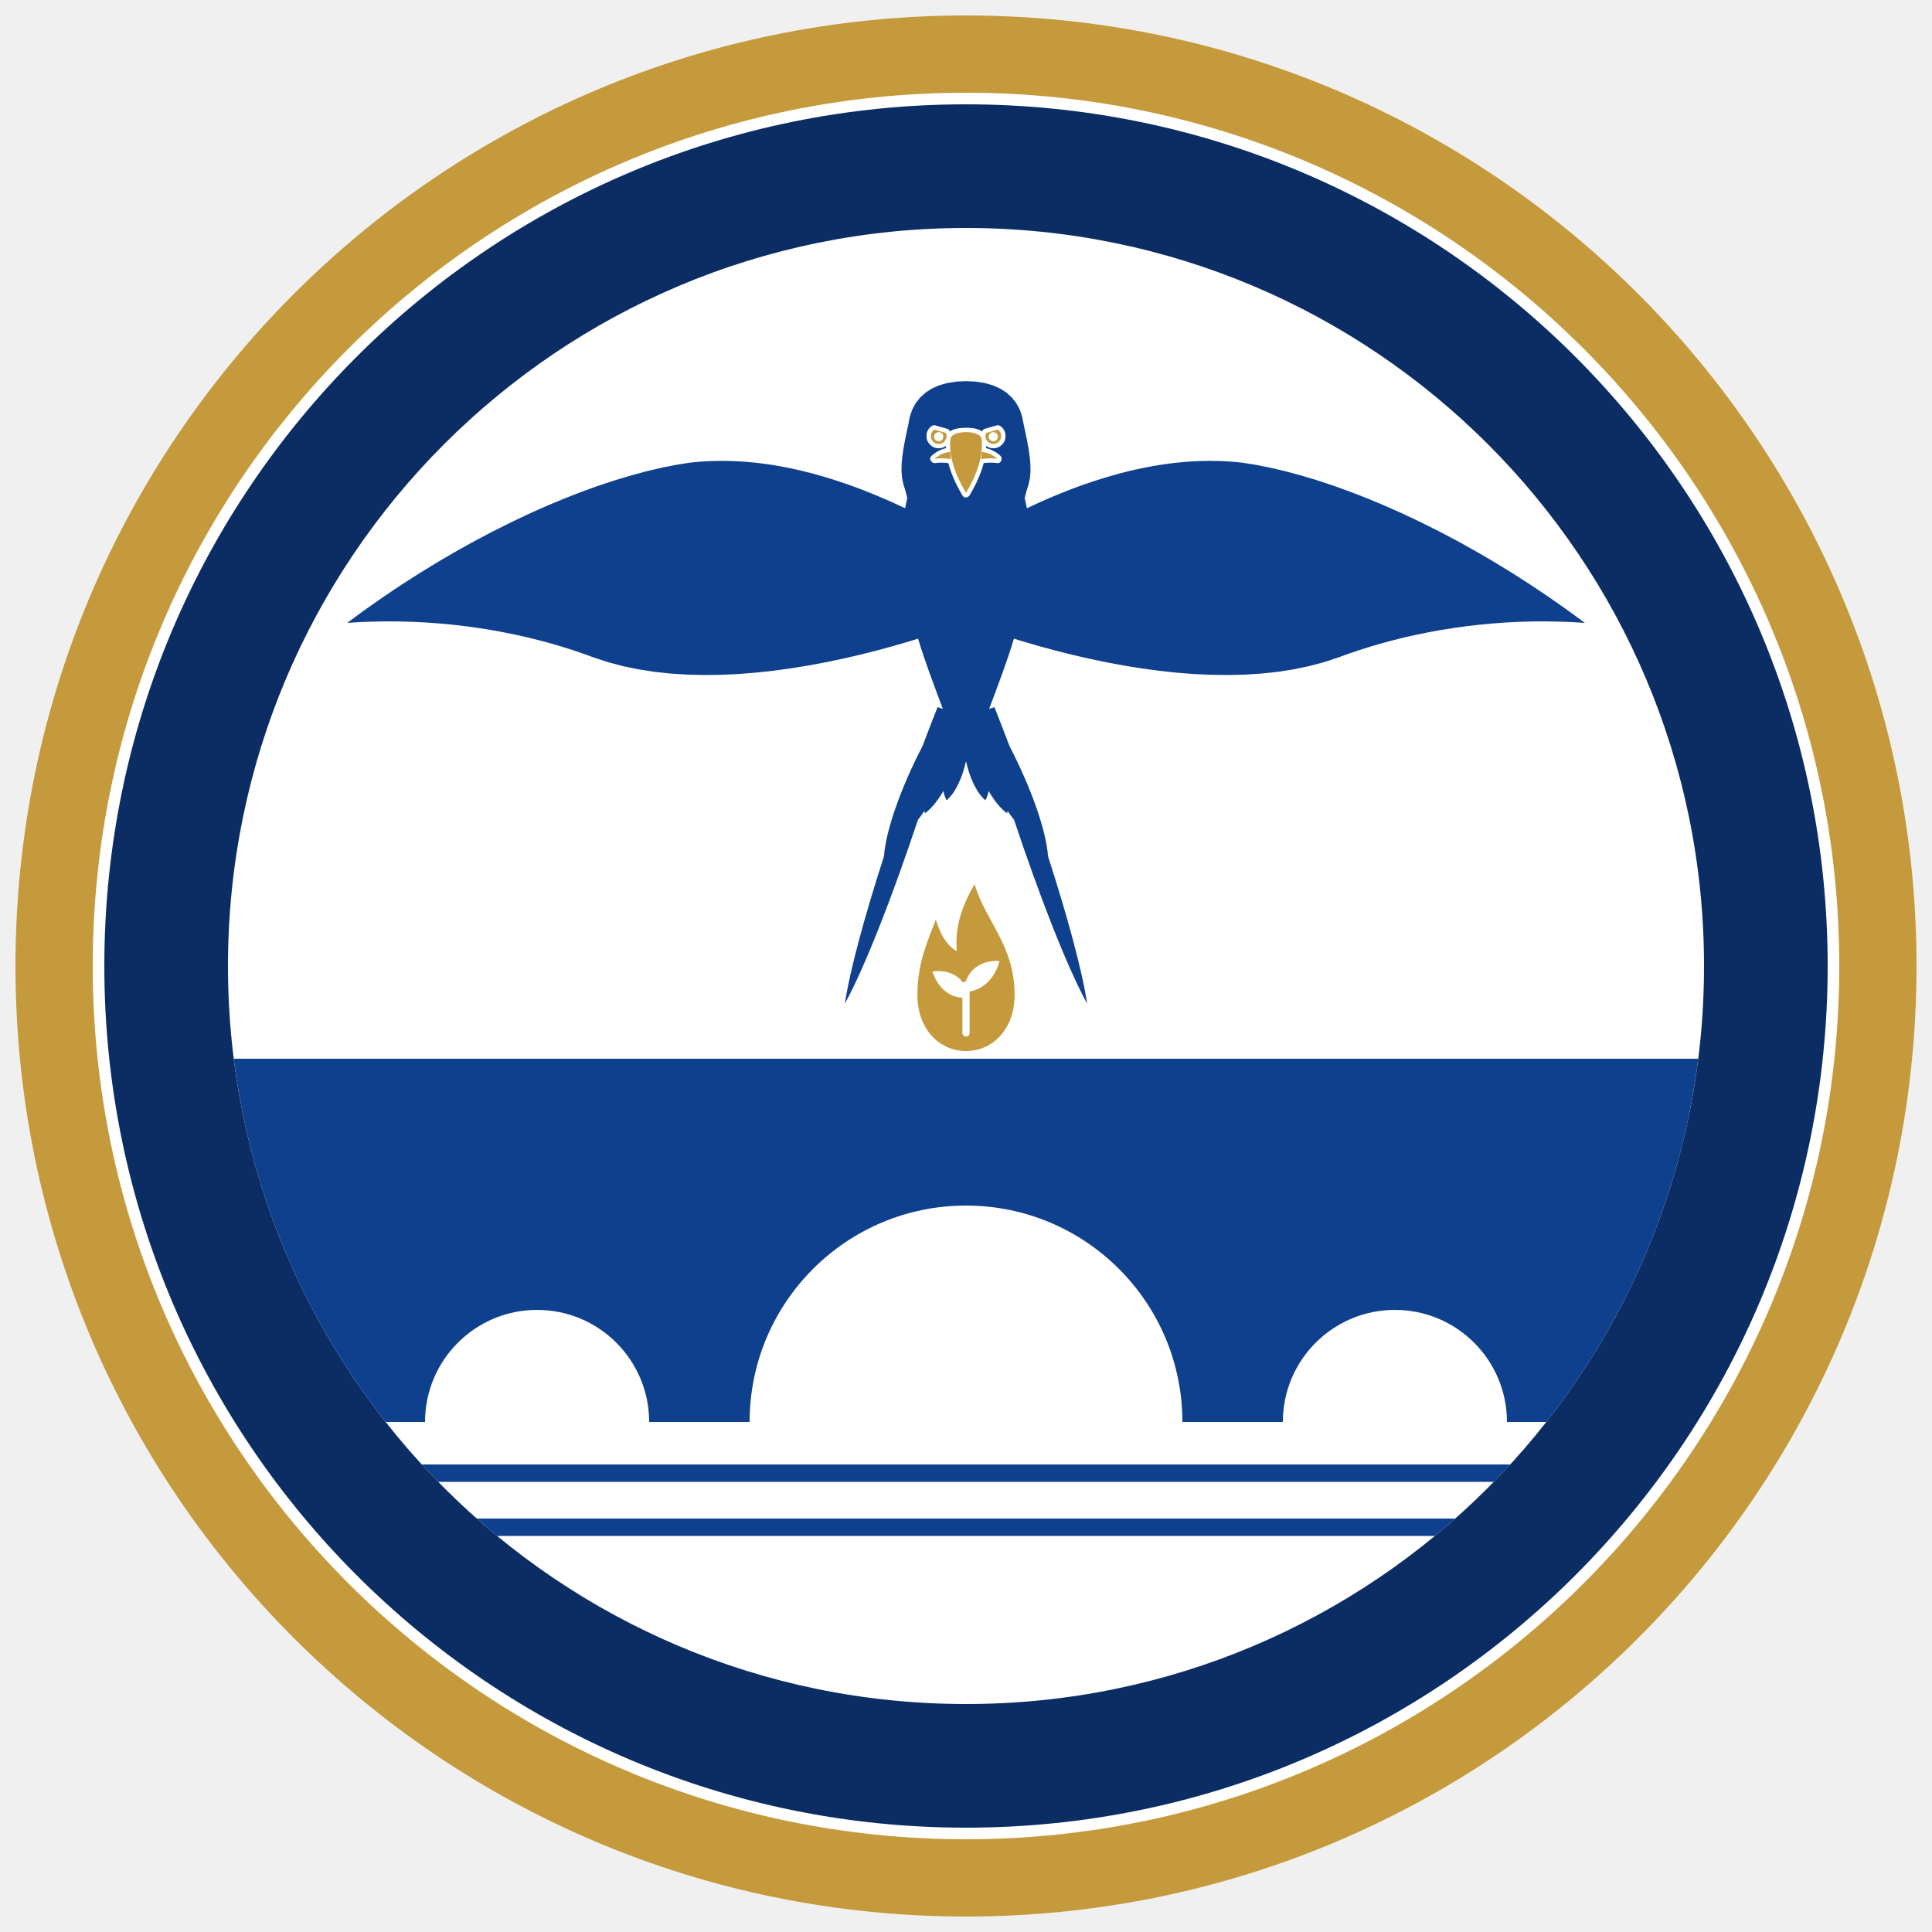
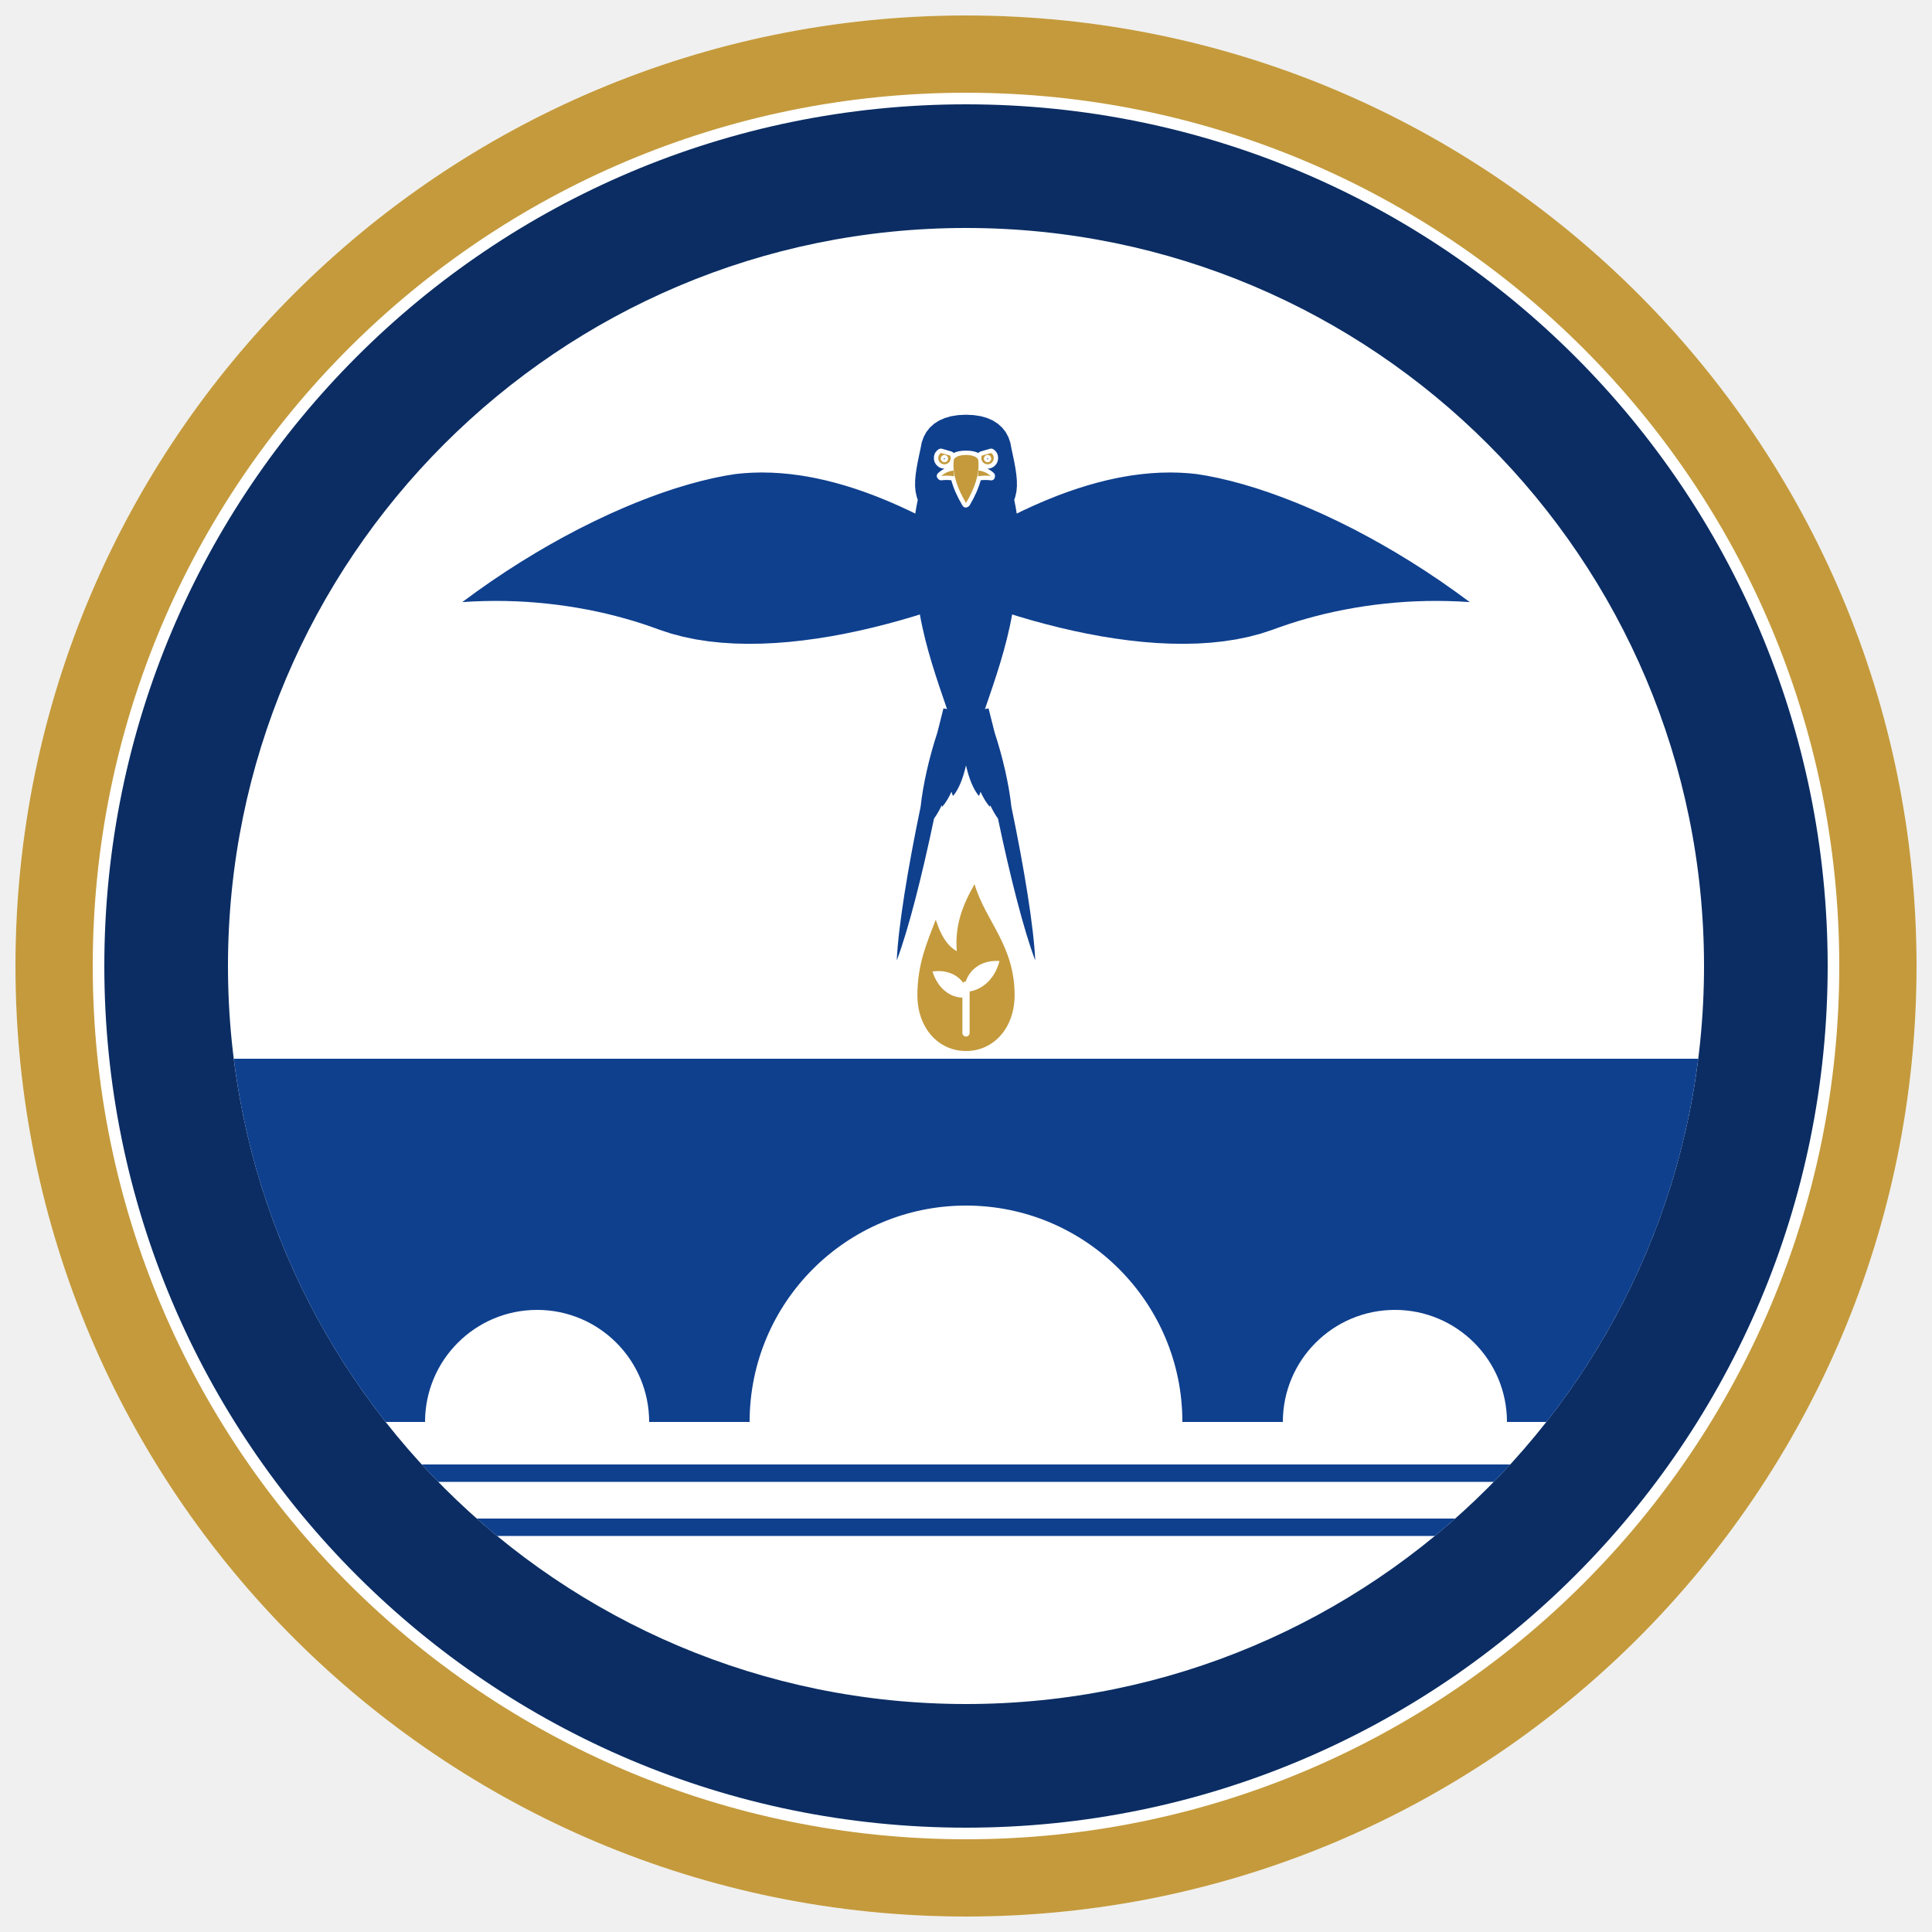
<svg xmlns="http://www.w3.org/2000/svg" viewBox="0 0 1000 1000" role="img" aria-label="קריית חינוך דרור · משלחת לגרמניה 2026">
  <path fill="#FFFFFF" d="M8 500C8 771.72 228.28 992 500 992C771.72 992 992 771.72 992 500C992 228.28 771.72 8 500 8C228.28 8 8 228.28 8 500Z" />
  <path fill="#0B2D63" d="M54 500C54 746.32 253.68 946 500 946C746.32 946 946 746.32 946 500C946 253.68 746.32 54 500 54C253.68 54 54 253.68 54 500ZM118 500C118 289.03 289.03 118 500 118C710.97 118 882 289.03 882 500C882 710.97 710.97 882 500 882C289.03 882 118 710.97 118 500Z" />
-   <path fill="#0F408E" d="M879.01 548H120.99C129.82 618.43 157.82 682.89 199.6 736H220C220 703.97 245.97 678 278 678C310.03 678 336 703.97 336 736H388C388 674.14 438.14 624 500 624C561.86 624 612 674.14 612 736H664C664 703.97 689.97 678 722 678C754.03 678 780 703.97 780 736H800.4C842.18 682.89 870.18 618.43 879.01 548ZM485.29 366.01C482.7 372.53 480.08 379.29 477.47 386.22C466.94 406.48 458.57 429.01 457.54 443.23C447.68 473.77 439.93 502.02 437.28 519.52C447.84 500.27 462.2 463.15 475.1 424.4C476.22 422.95 477.35 421.39 478.45 419.74C478.53 420.15 478.62 420.56 478.72 420.96C482.1 418.53 485.37 414.45 488.29 409.43C488.67 411.21 489.21 412.83 489.92 414.24C494.54 410.38 498.06 402.64 500 394.03C501.94 402.64 505.46 410.38 510.08 414.24C510.79 412.83 511.33 411.21 511.71 409.43C514.63 414.45 517.9 418.53 521.28 420.96C521.38 420.56 521.47 420.15 521.55 419.74C522.65 421.39 523.78 422.95 524.9 424.4C537.8 463.15 552.16 500.27 562.72 519.52C560.07 502.02 552.32 473.77 542.46 443.23C541.43 429.01 533.06 406.48 522.53 386.22C519.92 379.29 517.3 372.53 514.71 366.01L511.99 366.93C516.55 354.61 521.16 342.76 524.81 330.56L528.64 331.75L537.26 334.27L546.02 336.66L554.87 338.89L563.81 340.95L572.8 342.83L581.83 344.51L590.88 345.96L599.92 347.19L608.92 348.16L617.88 348.87L626.76 349.28L635.55 349.39L644.23 349.19L652.78 348.65L661.16 347.76L669.36 346.49L677.35 344.84L685.11 342.8L692.64 340.32L698.08 338.35L703.65 336.47L709.35 334.66L715.16 332.97L721.1 331.38L727.14 329.88L733.27 328.5L739.52 327.24L745.85 326.08L752.28 325.07L758.79 324.16L765.37 323.39L772.04 322.75L778.77 322.24L785.57 321.9L792.42 321.68L799.33 321.63L806.29 321.73L813.29 321.97L820.32 322.4L810.88 315.48L801.39 308.83L791.87 302.45L782.35 296.36L772.82 290.55L767.12 287.23V287.2L765.19 286.11L763.32 285.03L759.6 282.96L756.27 281.08L754.96 280.39L753.87 279.78L749.28 277.37L745.48 275.35L744.7 274.96L744.48 274.84L735.17 270.19L734.97 270.09L734.8 270.01L732.74 269.04L725.96 265.84L725.34 265.56L724.26 265.06L720.42 263.38L716.87 261.8L715.52 261.23L713.86 260.51L711.4 259.51L707.91 258.04L705.29 257.03L703.66 256.36L701.82 255.67L699.1 254.62L695.77 253.41L693.67 252.62L692.46 252.21L690.48 251.49L686.25 250.09L683.93 249.3L683.03 249.02L682.03 248.69L675.86 246.83L674.45 246.4L674.26 246.35L673.8 246.21L665.8 244.04L665.56 243.99L665.28 243.91L662.92 243.36L658.05 242.21L657.42 242.08L656.43 241.85L653.83 241.36L650.56 240.7L649.11 240.46L647.94 240.24L646.72 240.07L643.36 239.52L641.21 239.31L640.46 239.21L639.26 239.12L637.64 238.96L635.26 238.83L633.87 238.72L633.08 238.7L631.87 238.64L628.19 238.57L627.24 238.55L626.96 238.55L626.08 238.53L621.36 238.63L620.57 238.65L620.44 238.65L620.27 238.66L614.42 238.99L614.05 239.03L613.87 239.04L612.5 239.17L608.54 239.54L607.91 239.62L607.13 239.7L604.84 240.01L602.65 240.29L601.71 240.44L600.36 240.63L598.28 241L596.73 241.24L595.27 241.53L593.56 241.83L592.14 242.13L590.8 242.39L588.61 242.88L586.74 243.27L585.8 243.5L584.84 243.72L582.03 244.44L579.9 244.96L579.23 245.15L578.87 245.24L573.37 246.8L573.04 246.89L573.02 246.9L572.88 246.93L566.88 248.82L566.48 248.95L566.16 249.05L564.38 249.66L560.87 250.85L560.14 251.12L559.26 251.43L557.29 252.16L554.85 253.06L553.45 253.61L552.35 254.02L550.74 254.68L548.81 255.44L546.94 256.21L545.44 256.82L544.25 257.34L542.77 257.96L540.58 258.93L538.51 259.83L537.23 260.41L536.74 260.63L534.83 261.52L531.57 263.02L531.5 263.05C531.19 261.35 530.82 259.65 530.4 257.95L530.67 256.59L531.43 253.74L532.35 250.9L533.08 247.59L533.38 244.06L533.33 240.34L532.98 236.43L532.4 232.36L531.63 228.16L530.74 223.83L529.79 219.4L529.03 215.47L527.76 211.87L525.99 208.62L523.71 205.73L520.96 203.23L517.72 201.14L513.99 199.48L509.8 198.27L505.13 197.53L500 197.27L494.87 197.53L490.2 198.27L486.01 199.48L482.28 201.14L479.04 203.23L476.29 205.73L474.01 208.62L472.24 211.87L470.97 215.47L470.21 219.4L469.26 223.83L468.37 228.16L467.6 232.36L467.02 236.43L466.67 240.34L466.62 244.06L466.92 247.59L467.65 250.9L468.57 253.74L469.33 256.59L469.6 257.95C469.18 259.65 468.81 261.35 468.5 263.05L468.43 263.02L465.17 261.52L463.26 260.63L462.77 260.41L461.49 259.83L459.42 258.93L457.23 257.96L455.75 257.34L454.56 256.82L453.06 256.21L451.19 255.44L449.26 254.68L447.65 254.02L446.55 253.61L445.15 253.06L442.71 252.16L440.74 251.43L439.86 251.12L439.13 250.85L435.62 249.66L433.84 249.05L433.52 248.95L433.12 248.82L427.12 246.93L426.98 246.9L426.96 246.89L426.63 246.8L421.13 245.24L420.77 245.15L420.1 244.96L417.97 244.44L415.16 243.72L414.2 243.5L413.26 243.27L411.39 242.88L409.2 242.39L407.86 242.13L406.44 241.83L404.73 241.53L403.27 241.24L401.72 241L399.64 240.63L398.29 240.44L397.35 240.29L395.16 240.01L392.87 239.7L392.09 239.62L391.46 239.54L387.5 239.17L386.13 239.04L385.95 239.03L385.58 238.99L379.73 238.66L379.56 238.65L379.43 238.65L378.64 238.63L373.92 238.53L373.04 238.55L372.76 238.55L371.81 238.57L368.13 238.64L366.92 238.7L366.13 238.72L364.74 238.83L362.36 238.96L360.74 239.12L359.54 239.21L358.79 239.31L356.64 239.52L353.28 240.07L352.06 240.24L350.89 240.46L349.44 240.7L346.17 241.36L343.57 241.85L342.58 242.08L341.95 242.21L337.08 243.36L334.72 243.91L334.44 243.99L334.2 244.04L326.2 246.21L325.74 246.35L325.55 246.4L324.14 246.83L317.97 248.69L316.97 249.02L316.07 249.3L313.75 250.09L309.52 251.49L307.54 252.21L306.33 252.62L304.23 253.41L300.9 254.62L298.18 255.67L296.34 256.36L294.71 257.03L292.09 258.04L288.6 259.51L286.14 260.51L284.48 261.23L283.13 261.8L279.58 263.38L275.74 265.06L274.66 265.56L274.04 265.84L267.26 269.04L265.2 270.01L265.03 270.09L264.83 270.19L255.52 274.84L255.3 274.96L254.52 275.35L250.72 277.37L246.13 279.78L245.04 280.39L243.73 281.08L240.4 282.96L236.68 285.03L234.81 286.11L232.88 287.2V287.23L227.18 290.55L217.65 296.36L208.13 302.45L198.61 308.83L189.12 315.48L179.68 322.4L186.71 321.97L193.71 321.73L200.67 321.63L207.58 321.68L214.43 321.9L221.23 322.24L227.96 322.75L234.63 323.39L241.21 324.16L247.72 325.07L254.15 326.08L260.48 327.24L266.73 328.5L272.86 329.88L278.9 331.38L284.84 332.97L290.65 334.66L296.35 336.47L301.92 338.35L307.36 340.32L314.89 342.8L322.65 344.84L330.64 346.49L338.84 347.76L347.22 348.65L355.77 349.19L364.45 349.39L373.24 349.28L382.12 348.87L391.08 348.16L400.08 347.19L409.12 345.96L418.17 344.51L427.2 342.83L436.19 340.95L445.13 338.89L453.98 336.66L462.74 334.27L471.36 331.75L475.19 330.56C478.84 342.76 483.45 354.61 488.01 366.93ZM781.71 758H218.29C221.08 761.05 223.92 764.05 226.81 767H773.19C776.08 764.05 778.92 761.05 781.71 758ZM753.24 786H246.76C250.21 789.06 253.73 792.06 257.29 795H742.71C746.27 792.06 749.79 789.06 753.24 786ZM479.55 225.7Q479.55 222.41 482.25 220.52Q483.12 219.9 484.15 220.2L490.25 221.94Q491.27 222.24 491.69 223.21Q491.7 223.25 491.72 223.29Q494.27 221.42 500 221.42Q505.73 221.42 508.28 223.29Q508.3 223.25 508.31 223.21Q508.73 222.24 509.75 221.94L515.85 220.2Q516.88 219.9 517.75 220.52Q520.45 222.41 520.45 225.7Q520.45 228.32 518.6 230.17Q516.75 232.03 514.13 232.03Q512.05 232.03 510.45 230.85Q510.43 231.42 510.4 231.98Q514.48 232.92 517.67 235.78Q518.55 236.57 518.39 237.75Q518.09 239.97 515.87 239.67Q512.85 239.26 509.16 239.7Q507.13 247.48 501.93 256.29Q501.64 256.79 501.14 257.08Q500.18 257.65 499.41 257.46Q498.64 257.26 498.07 256.29Q492.87 247.48 490.84 239.7Q487.15 239.26 484.13 239.67Q482.95 239.83 482.16 238.94Q480.66 237.28 482.33 235.78Q485.52 232.92 489.6 231.98Q489.57 231.42 489.55 230.85Q487.95 232.03 485.87 232.03Q483.25 232.03 481.4 230.17Q479.55 228.32 479.55 225.7ZM485.73 226.05Q485.73 226.19 485.87 226.19Q486.01 226.19 486.01 226.05Q486.01 225.9 485.87 225.9Q485.73 225.9 485.73 226.05ZM513.99 226.05Q513.99 226.19 514.13 226.19Q514.27 226.19 514.27 226.05Q514.27 225.9 514.13 225.9Q513.99 225.9 513.99 226.05Z" />
-   <path fill="#C49A3C" d="M8 500C8 771.72 228.28 992 500 992C771.72 992 992 771.72 992 500C992 228.28 771.72 8 500 8C228.28 8 8 228.28 8 500ZM48 500C48 250.37 250.37 48 500 48C749.63 48 952 250.37 952 500C952 749.63 749.63 952 500 952C250.37 952 48 749.63 48 500ZM504.42 457.64C497.62 469.54 494.22 479.74 495.24 492.32C490.82 489.94 487.08 484.84 484.36 476C479.94 487.56 474.84 498.78 474.84 515.1C474.84 532.1 485.72 544 500 544C514.28 544 525.16 532.1 525.16 515.1C525.16 489.26 510.2 477.02 504.42 457.64ZM501.87 513.19V534.65C501.87 535.68 501.03 536.52 500 536.52C498.97 536.52 498.13 535.68 498.13 534.65V516.35C491.76 516.28 485.36 511.56 482.66 502.86C489.61 501.83 495.39 504.31 498.53 508.67C498.85 508.27 499.33 508 499.88 507.96C502.26 501.01 508.95 496.8 517.34 497.42C514.93 506.76 508.51 512.1 501.87 513.19ZM491.91 227.49C491.06 236.43 494.47 245.79 500 255.16C505.53 245.79 508.94 236.43 508.09 227.49C508.09 222.38 491.91 222.38 491.91 227.49ZM481.78 225.7C481.78 227.96 483.61 229.79 485.87 229.79C488.13 229.79 489.96 227.96 489.96 225.7C489.96 225.13 489.84 224.59 489.63 224.1L483.54 222.35C482.48 223.09 481.78 224.31 481.78 225.7ZM510.04 225.7C510.04 227.96 511.87 229.79 514.13 229.79C516.39 229.79 518.22 227.96 518.22 225.7C518.22 224.31 517.52 223.09 516.46 222.35L510.37 224.1C510.16 224.59 510.04 225.13 510.04 225.7ZM508.17 233.88 507.83 237.62Q512.43 236.94 516.17 237.45Q512.77 234.39 508.17 233.88ZM491.83 233.88Q487.23 234.39 483.83 237.45Q487.57 236.94 492.17 237.62ZM511.75 226.04C511.75 224.73 512.81 223.66 514.13 223.66C515.45 223.66 516.51 224.73 516.51 226.04C516.51 227.36 515.45 228.43 514.13 228.43C512.81 228.43 511.75 227.36 511.75 226.04ZM483.49 226.04C483.49 224.73 484.55 223.66 485.87 223.66C487.19 223.66 488.25 224.73 488.25 226.04C488.25 227.36 487.19 228.43 485.87 228.43C484.55 228.43 483.49 227.36 483.49 226.04Z" />
+   <path fill="#0F408E" d="M879.01 548H120.99C129.82 618.43 157.82 682.89 199.6 736H220C220 703.97 245.97 678 278 678C310.03 678 336 703.97 336 736H388C388 674.14 438.14 624 500 624C561.86 624 612 674.14 612 736H664C664 703.97 689.97 678 722 678C754.03 678 780 703.97 780 736H800.4C842.18 682.89 870.18 618.43 879.01 548ZM488.33 366.64C487.28 370.69 486.24 374.86 485.2 379.1C480.99 391.87 477.76 405.92 476.51 417.58C469.92 449.19 464.92 479.78 464.16 497.12C470.05 481.67 477.17 453.66 483.45 423.7C484.84 421.79 486.18 419.47 487.44 416.83C487.51 417.09 487.59 417.35 487.68 417.6C489.42 415.66 491.04 412.98 492.49 409.8C492.72 410.59 492.98 411.32 493.28 412C496.2 408.65 498.5 402.83 500 396.17C501.5 402.83 503.8 408.65 506.72 412C507.02 411.32 507.28 410.59 507.51 409.8C508.96 412.98 510.58 415.66 512.32 417.6C512.41 417.35 512.49 417.09 512.56 416.83C513.82 419.47 515.16 421.79 516.55 423.7C522.83 453.66 529.95 481.67 535.84 497.12C535.08 479.78 530.08 449.19 523.49 417.58C522.24 405.92 519.01 391.87 514.8 379.1C513.76 374.86 512.72 370.69 511.67 366.64L509.82 367.02C515.23 351.26 520.8 335.28 523.88 318.04L527.39 319.13L534.29 321.15L541.3 323.05L548.38 324.84L555.53 326.49L562.72 327.99L569.94 329.34L577.18 330.5L584.41 331.48L591.62 332.26L598.78 332.82L605.89 333.15L612.92 333.24L619.87 333.08L626.7 332.65L633.41 331.93L639.96 330.92L646.36 329.6L652.57 327.96L658.59 325.98L662.95 324.41L667.4 322.9L671.96 321.46L676.61 320.11L681.36 318.83L686.19 317.63L691.1 316.53L696.1 315.52L701.16 314.6L706.3 313.78L711.51 313.05L716.78 312.44L722.11 311.93L727.49 311.52L732.93 311.24L738.42 311.07L743.94 311.03L749.51 311.11L755.11 311.31L760.74 311.65L753.18 306.11L745.59 300.79L737.98 295.69L730.36 290.82L722.74 286.17L718.18 283.51V283.49L716.63 282.62L715.14 281.75L712.16 280.1L709.49 278.59L708.45 278.04L707.58 277.56L703.9 275.62L700.87 274.01L700.24 273.69L700.07 273.6L692.61 269.88L692.45 269.8L692.32 269.73L690.67 268.96L685.25 266.4L684.75 266.18L683.89 265.77L680.82 264.43L677.97 263.17L676.9 262.72L675.57 262.14L673.6 261.33L670.8 260.16L668.71 259.35L667.41 258.82L665.93 258.27L663.76 257.42L661.09 256.46L659.42 255.83L658.45 255.5L656.86 254.92L653.48 253.8L651.62 253.17L650.9 252.95L650.11 252.68L645.17 251.19L644.04 250.85L643.89 250.8L643.52 250.69L637.12 248.96L636.93 248.92L636.7 248.86L634.81 248.42L630.92 247.49L630.41 247.39L629.62 247.21L627.55 246.81L624.93 246.28L623.77 246.1L622.83 245.92L621.86 245.78L619.17 245.34L617.44 245.18L616.85 245.09L615.88 245.02L614.59 244.9L612.69 244.79L611.58 244.71L610.94 244.69L609.98 244.64L607.03 244.58L606.27 244.56L606.05 244.57L605.34 244.56L601.56 244.64L600.93 244.65L600.83 244.65L600.69 244.65L596.02 244.92L595.72 244.95L595.58 244.96L594.48 245.07L591.31 245.36L590.81 245.43L590.18 245.49L588.35 245.74L586.6 245.96L585.85 246.08L584.77 246.23L583.11 246.52L581.87 246.72L580.7 246.95L579.33 247.19L578.19 247.43L577.12 247.64L575.37 248.03L573.88 248.35L573.12 248.53L572.35 248.7L570.1 249.28L568.4 249.7L567.86 249.85L567.58 249.92L563.18 251.16L562.91 251.24L562.89 251.24L562.78 251.28L557.98 252.78L557.67 252.89L557.41 252.97L555.99 253.46L553.18 254.41L552.59 254.63L551.89 254.87L550.31 255.46L548.36 256.18L547.24 256.61L546.36 256.95L545.07 257.47L543.53 258.08L542.03 258.7L540.83 259.19L539.88 259.6L538.7 260.09L536.95 260.87L535.28 261.59L534.26 262.06L533.87 262.23L532.34 262.94L529.74 264.14L529.24 264.38L529.03 264.48L526.26 265.84C525.91 263.5 525.49 261.15 524.97 258.77L525.54 256.99L526.11 254.38L526.36 251.6L526.32 248.65L526.04 245.57L525.58 242.36L524.97 239.04L524.27 235.62L523.52 232.13L522.92 229.02L521.91 226.18L520.52 223.61L518.72 221.34L516.54 219.36L513.99 217.71L511.05 216.4L507.73 215.44L504.05 214.86L500 214.66L495.95 214.86L492.27 215.44L488.95 216.4L486.01 217.71L483.46 219.36L481.28 221.34L479.48 223.61L478.09 226.18L477.08 229.02L476.48 232.13L475.73 235.62L475.03 239.04L474.42 242.36L473.96 245.57L473.68 248.65L473.64 251.6L473.89 254.38L474.46 256.99L475.03 258.77C474.51 261.15 474.09 263.5 473.74 265.84L470.97 264.48L470.76 264.38L470.26 264.14L467.66 262.94L466.13 262.23L465.74 262.06L464.72 261.59L463.05 260.87L461.3 260.09L460.12 259.6L459.17 259.19L457.97 258.7L456.47 258.08L454.93 257.47L453.64 256.95L452.76 256.61L451.64 256.18L449.69 255.46L448.11 254.87L447.41 254.63L446.82 254.41L444.01 253.46L442.59 252.97L442.33 252.89L442.02 252.78L437.22 251.28L437.11 251.24L437.09 251.24L436.82 251.16L432.42 249.92L432.14 249.85L431.6 249.7L429.9 249.28L427.65 248.7L426.88 248.53L426.12 248.35L424.63 248.03L422.88 247.64L421.81 247.43L420.67 247.19L419.3 246.95L418.13 246.72L416.89 246.52L415.23 246.23L414.15 246.08L413.4 245.96L411.65 245.74L409.82 245.49L409.19 245.43L408.69 245.36L405.52 245.07L404.42 244.96L404.28 244.95L403.98 244.92L399.31 244.65L399.17 244.65L399.07 244.65L398.44 244.64L394.66 244.56L393.95 244.57L393.73 244.56L392.97 244.58L390.02 244.64L389.06 244.69L388.42 244.71L387.31 244.79L385.41 244.9L384.12 245.02L383.15 245.09L382.56 245.18L380.83 245.34L378.14 245.78L377.17 245.92L376.23 246.1L375.07 246.28L372.45 246.81L370.38 247.21L369.59 247.39L369.08 247.49L365.19 248.42L363.3 248.86L363.07 248.92L362.88 248.96L356.48 250.69L356.11 250.8L355.96 250.85L354.83 251.19L349.89 252.68L349.1 252.95L348.38 253.17L346.52 253.8L343.14 254.92L341.55 255.5L340.58 255.83L338.91 256.46L336.24 257.42L334.07 258.27L332.59 258.82L331.29 259.35L329.2 260.16L326.4 261.33L324.43 262.14L323.1 262.72L322.03 263.17L319.18 264.43L316.11 265.77L315.25 266.18L314.75 266.4L309.33 268.96L307.68 269.73L307.55 269.8L307.39 269.88L299.93 273.6L299.76 273.69L299.13 274.01L296.1 275.62L292.42 277.56L291.55 278.04L290.51 278.59L287.84 280.1L284.86 281.75L283.37 282.62L281.82 283.49V283.51L277.26 286.17L269.64 290.82L262.02 295.69L254.41 300.79L246.82 306.11L239.26 311.65L244.89 311.31L250.49 311.11L256.06 311.03L261.58 311.07L267.07 311.24L272.51 311.52L277.89 311.93L283.22 312.44L288.49 313.05L293.7 313.78L298.84 314.6L303.9 315.52L308.9 316.53L313.81 317.63L318.64 318.83L323.39 320.11L328.04 321.46L332.6 322.9L337.05 324.41L341.41 325.98L347.43 327.96L353.64 329.6L360.04 330.92L366.59 331.93L373.3 332.65L380.13 333.08L387.08 333.24L394.11 333.15L401.22 332.82L408.38 332.26L415.59 331.48L422.82 330.5L430.06 329.34L437.28 327.99L444.47 326.49L451.62 324.84L458.7 323.05L465.71 321.15L472.61 319.13L476.12 318.04C479.2 335.28 484.77 351.26 490.18 367.02ZM781.71 758H218.29C221.08 761.05 223.92 764.05 226.81 767H773.19C776.08 764.05 778.92 761.05 781.71 758ZM753.24 786H246.76C250.21 789.06 253.73 792.06 257.29 795H742.71C746.27 792.06 749.79 789.06 753.24 786ZM483.38 237.1Q483.38 234.24 485.73 232.61Q486.61 232 487.63 232.29L492.43 233.68Q493.2 233.9 493.63 234.51Q495.78 233.25 500 233.25Q504.22 233.25 506.37 234.51Q506.8 233.9 507.57 233.68L512.37 232.29Q513.39 232 514.27 232.61Q516.62 234.24 516.62 237.1Q516.62 239.36 515.02 240.97Q513.42 242.57 511.16 242.57L511.09 242.57Q512.8 243.39 514.27 244.71Q515.15 245.5 514.99 246.68Q514.84 247.79 514.21 248.27Q513.58 248.75 512.47 248.59Q510.27 248.29 507.61 248.58Q505.97 254.66 501.93 261.49Q501.64 261.99 501.14 262.28Q500.18 262.85 499.41 262.65Q498.64 262.46 498.07 261.49Q494.03 254.66 492.39 248.58Q489.73 248.29 487.53 248.59Q486.36 248.75 485.57 247.87Q484.82 247.04 484.86 246.25Q484.9 245.46 485.73 244.71Q487.2 243.39 488.91 242.57L488.84 242.57Q486.58 242.57 484.98 240.97Q483.38 239.36 483.38 237.1ZM511.51 237.37Q511.51 237.28 511.49 237.21L510.8 237.41Q510.82 237.73 511.16 237.73Q511.51 237.73 511.51 237.37ZM488.51 237.21Q488.49 237.28 488.49 237.37Q488.49 237.73 488.84 237.73Q489.18 237.73 489.2 237.41Z" />
+   <path fill="#C49A3C" d="M8 500C8 771.72 228.28 992 500 992C771.72 992 992 771.72 992 500C992 228.28 771.72 8 500 8C228.28 8 8 228.28 8 500ZM48 500C48 250.37 250.37 48 500 48C749.63 48 952 250.37 952 500C952 749.63 749.63 952 500 952C250.37 952 48 749.63 48 500ZM504.42 457.64C497.62 469.54 494.22 479.74 495.24 492.32C490.82 489.94 487.08 484.84 484.36 476C479.94 487.56 474.84 498.78 474.84 515.1C474.84 532.1 485.72 544 500 544C514.28 544 525.16 532.1 525.16 515.1C525.16 489.26 510.2 477.02 504.42 457.64ZM501.87 513.19V534.65C501.87 535.68 501.03 536.52 500 536.52C498.97 536.52 498.13 535.68 498.13 534.65V516.35C491.76 516.28 485.36 511.56 482.66 502.86C489.61 501.83 495.39 504.31 498.53 508.67C498.85 508.27 499.33 508 499.88 507.96C502.26 501.01 508.95 496.8 517.34 497.42C514.93 506.76 508.51 512.1 501.87 513.19ZM493.62 238.51C492.94 245.57 495.63 252.96 500 260.35C504.37 252.96 507.06 245.57 506.38 238.51C506.38 234.48 493.62 234.48 493.62 238.51ZM485.62 237.1C485.62 238.88 487.06 240.33 488.84 240.33C490.63 240.33 492.07 238.88 492.07 237.1C492.07 236.65 491.98 236.22 491.81 235.83L487.01 234.45C486.17 235.03 485.62 236 485.62 237.1ZM507.93 237.1C507.93 238.88 509.37 240.33 511.16 240.33C512.94 240.33 514.38 238.88 514.38 237.1C514.38 236 513.83 235.03 512.99 234.45L508.19 235.83C508.02 236.22 507.93 236.65 507.93 237.1ZM493.55 243.55Q489.92 243.96 487.23 246.37Q490.19 245.97 493.82 246.51ZM506.45 243.55 506.18 246.51Q509.81 245.97 512.77 246.37Q510.08 243.96 506.45 243.55ZM486.96 237.37C486.96 236.33 487.81 235.49 488.84 235.49C489.88 235.49 490.73 236.33 490.73 237.37C490.73 238.41 489.88 239.25 488.84 239.25C487.81 239.25 486.96 238.41 486.96 237.37ZM509.27 237.37C509.27 236.33 510.12 235.49 511.16 235.49C512.19 235.49 513.04 236.33 513.04 237.37C513.04 238.41 512.19 239.25 511.16 239.25C510.12 239.25 509.27 238.41 509.27 237.37Z" />
</svg>
